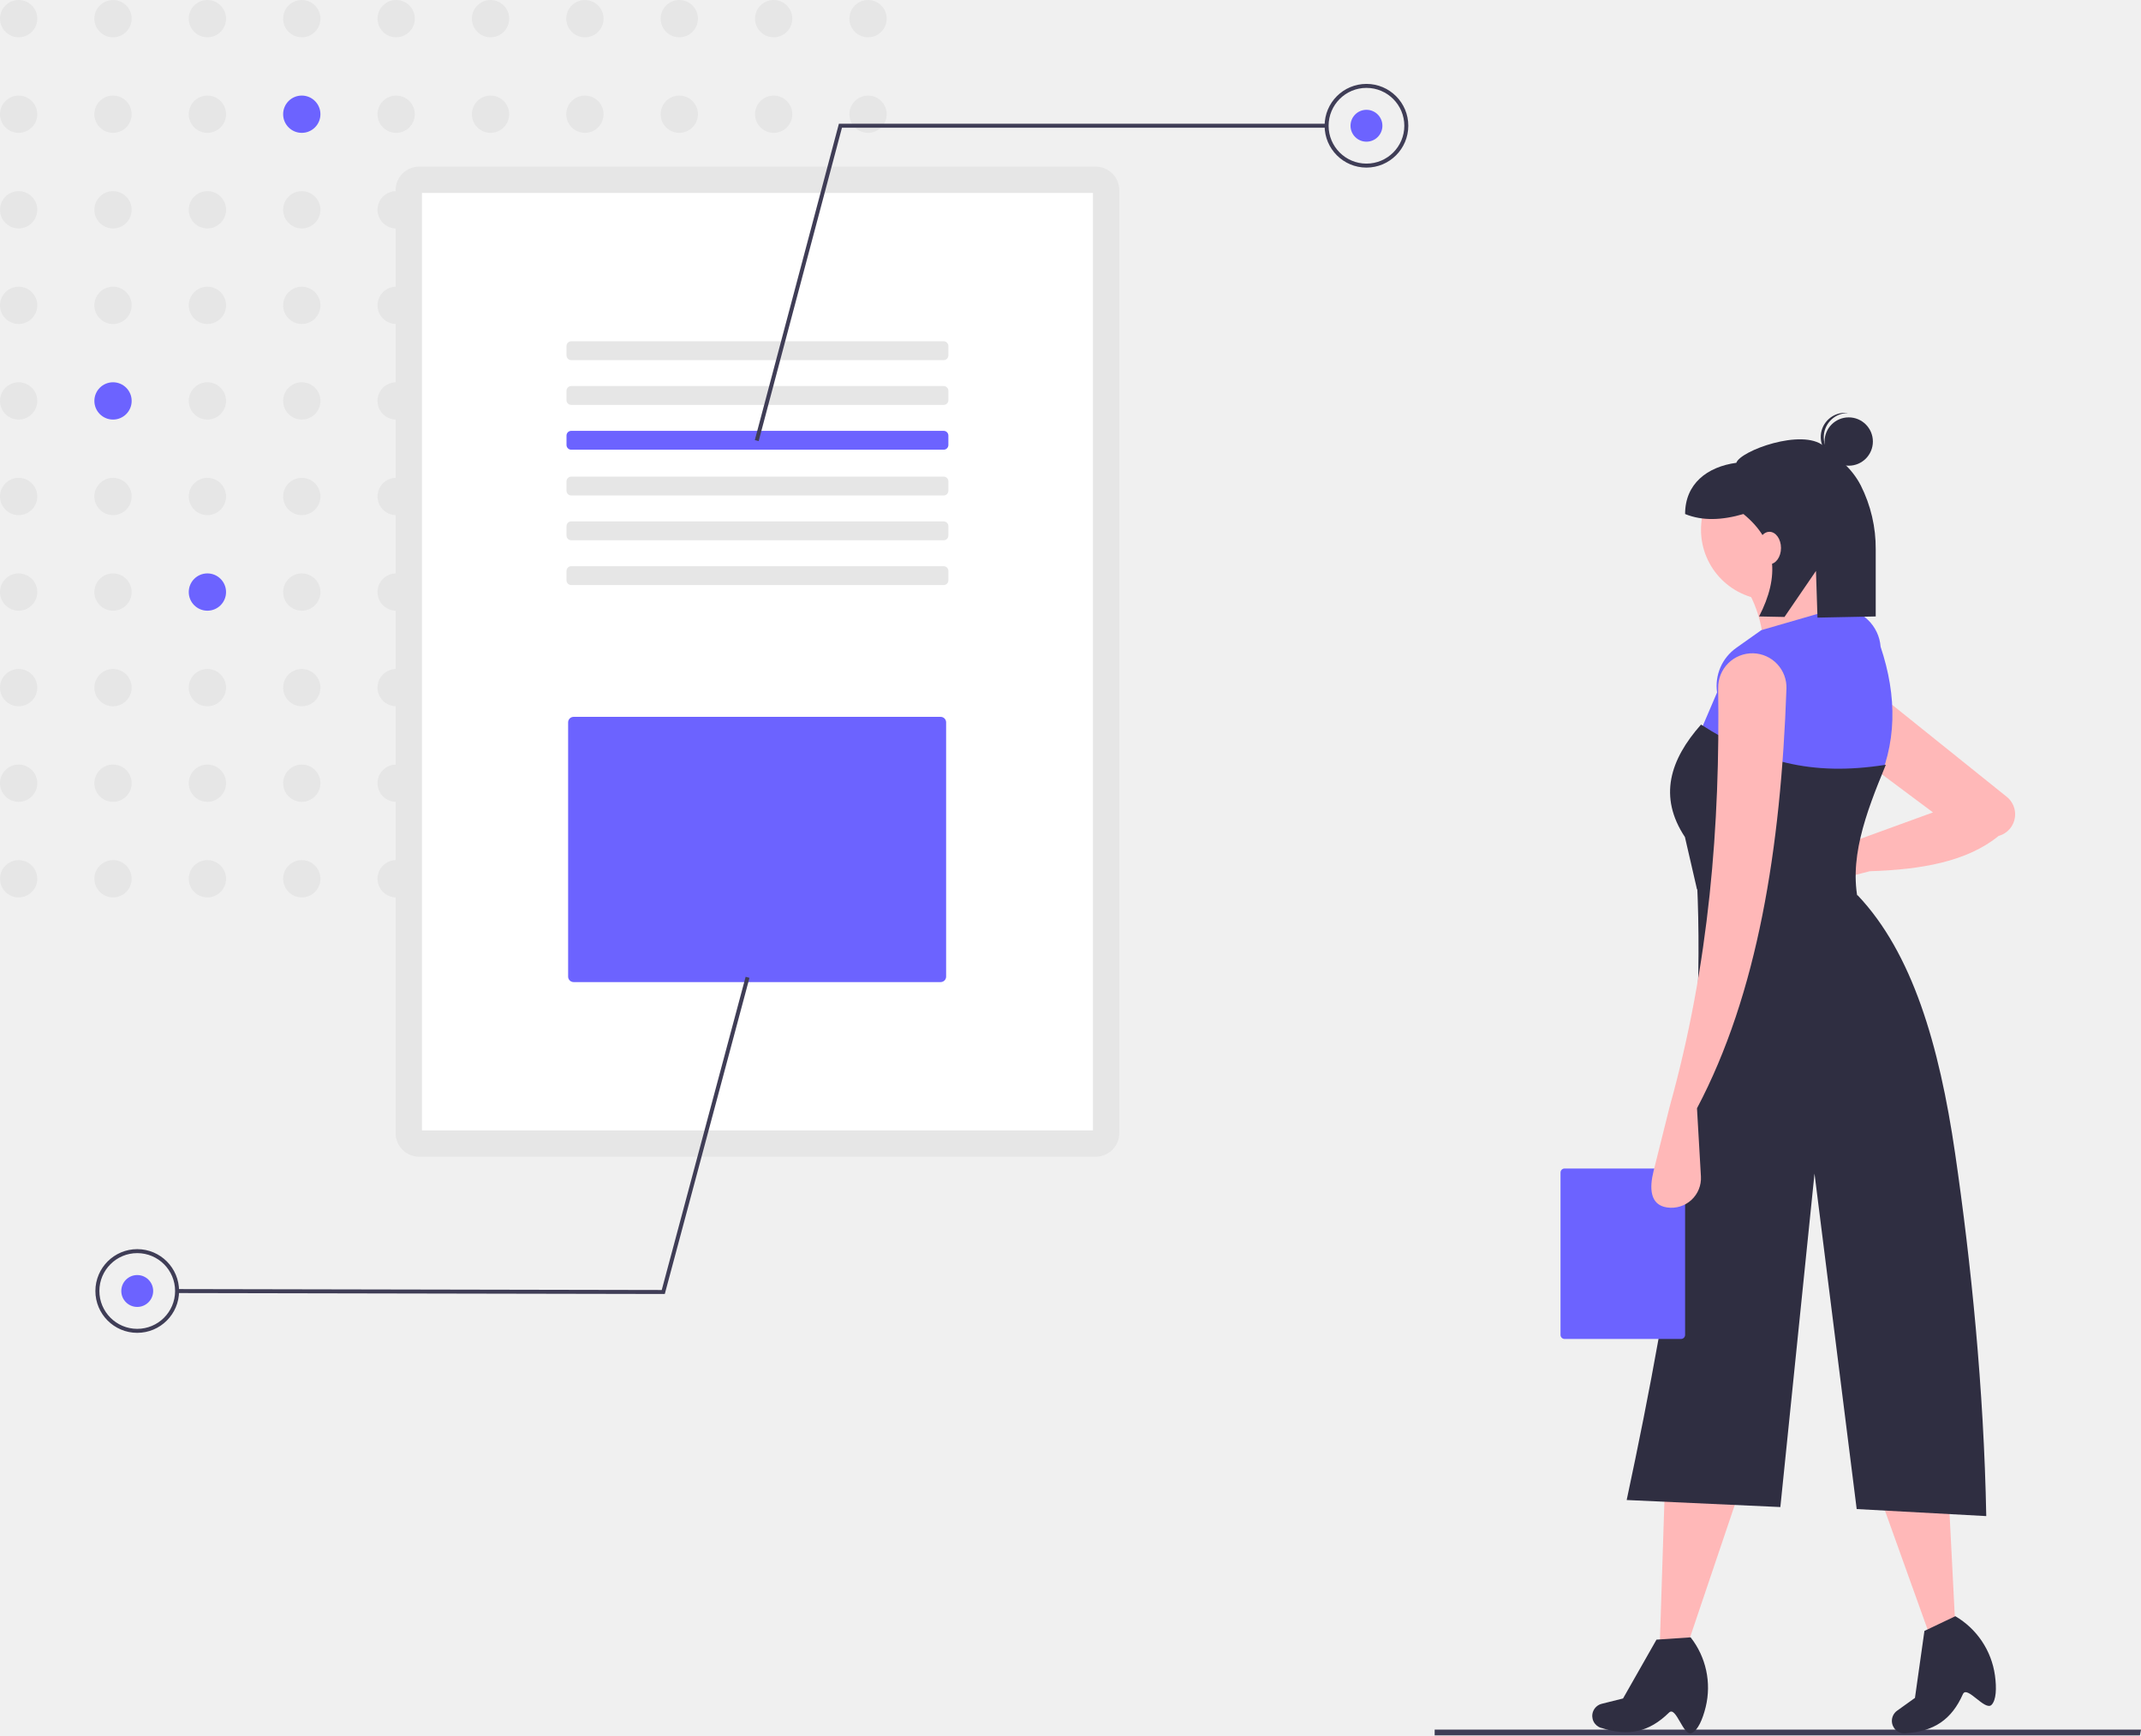
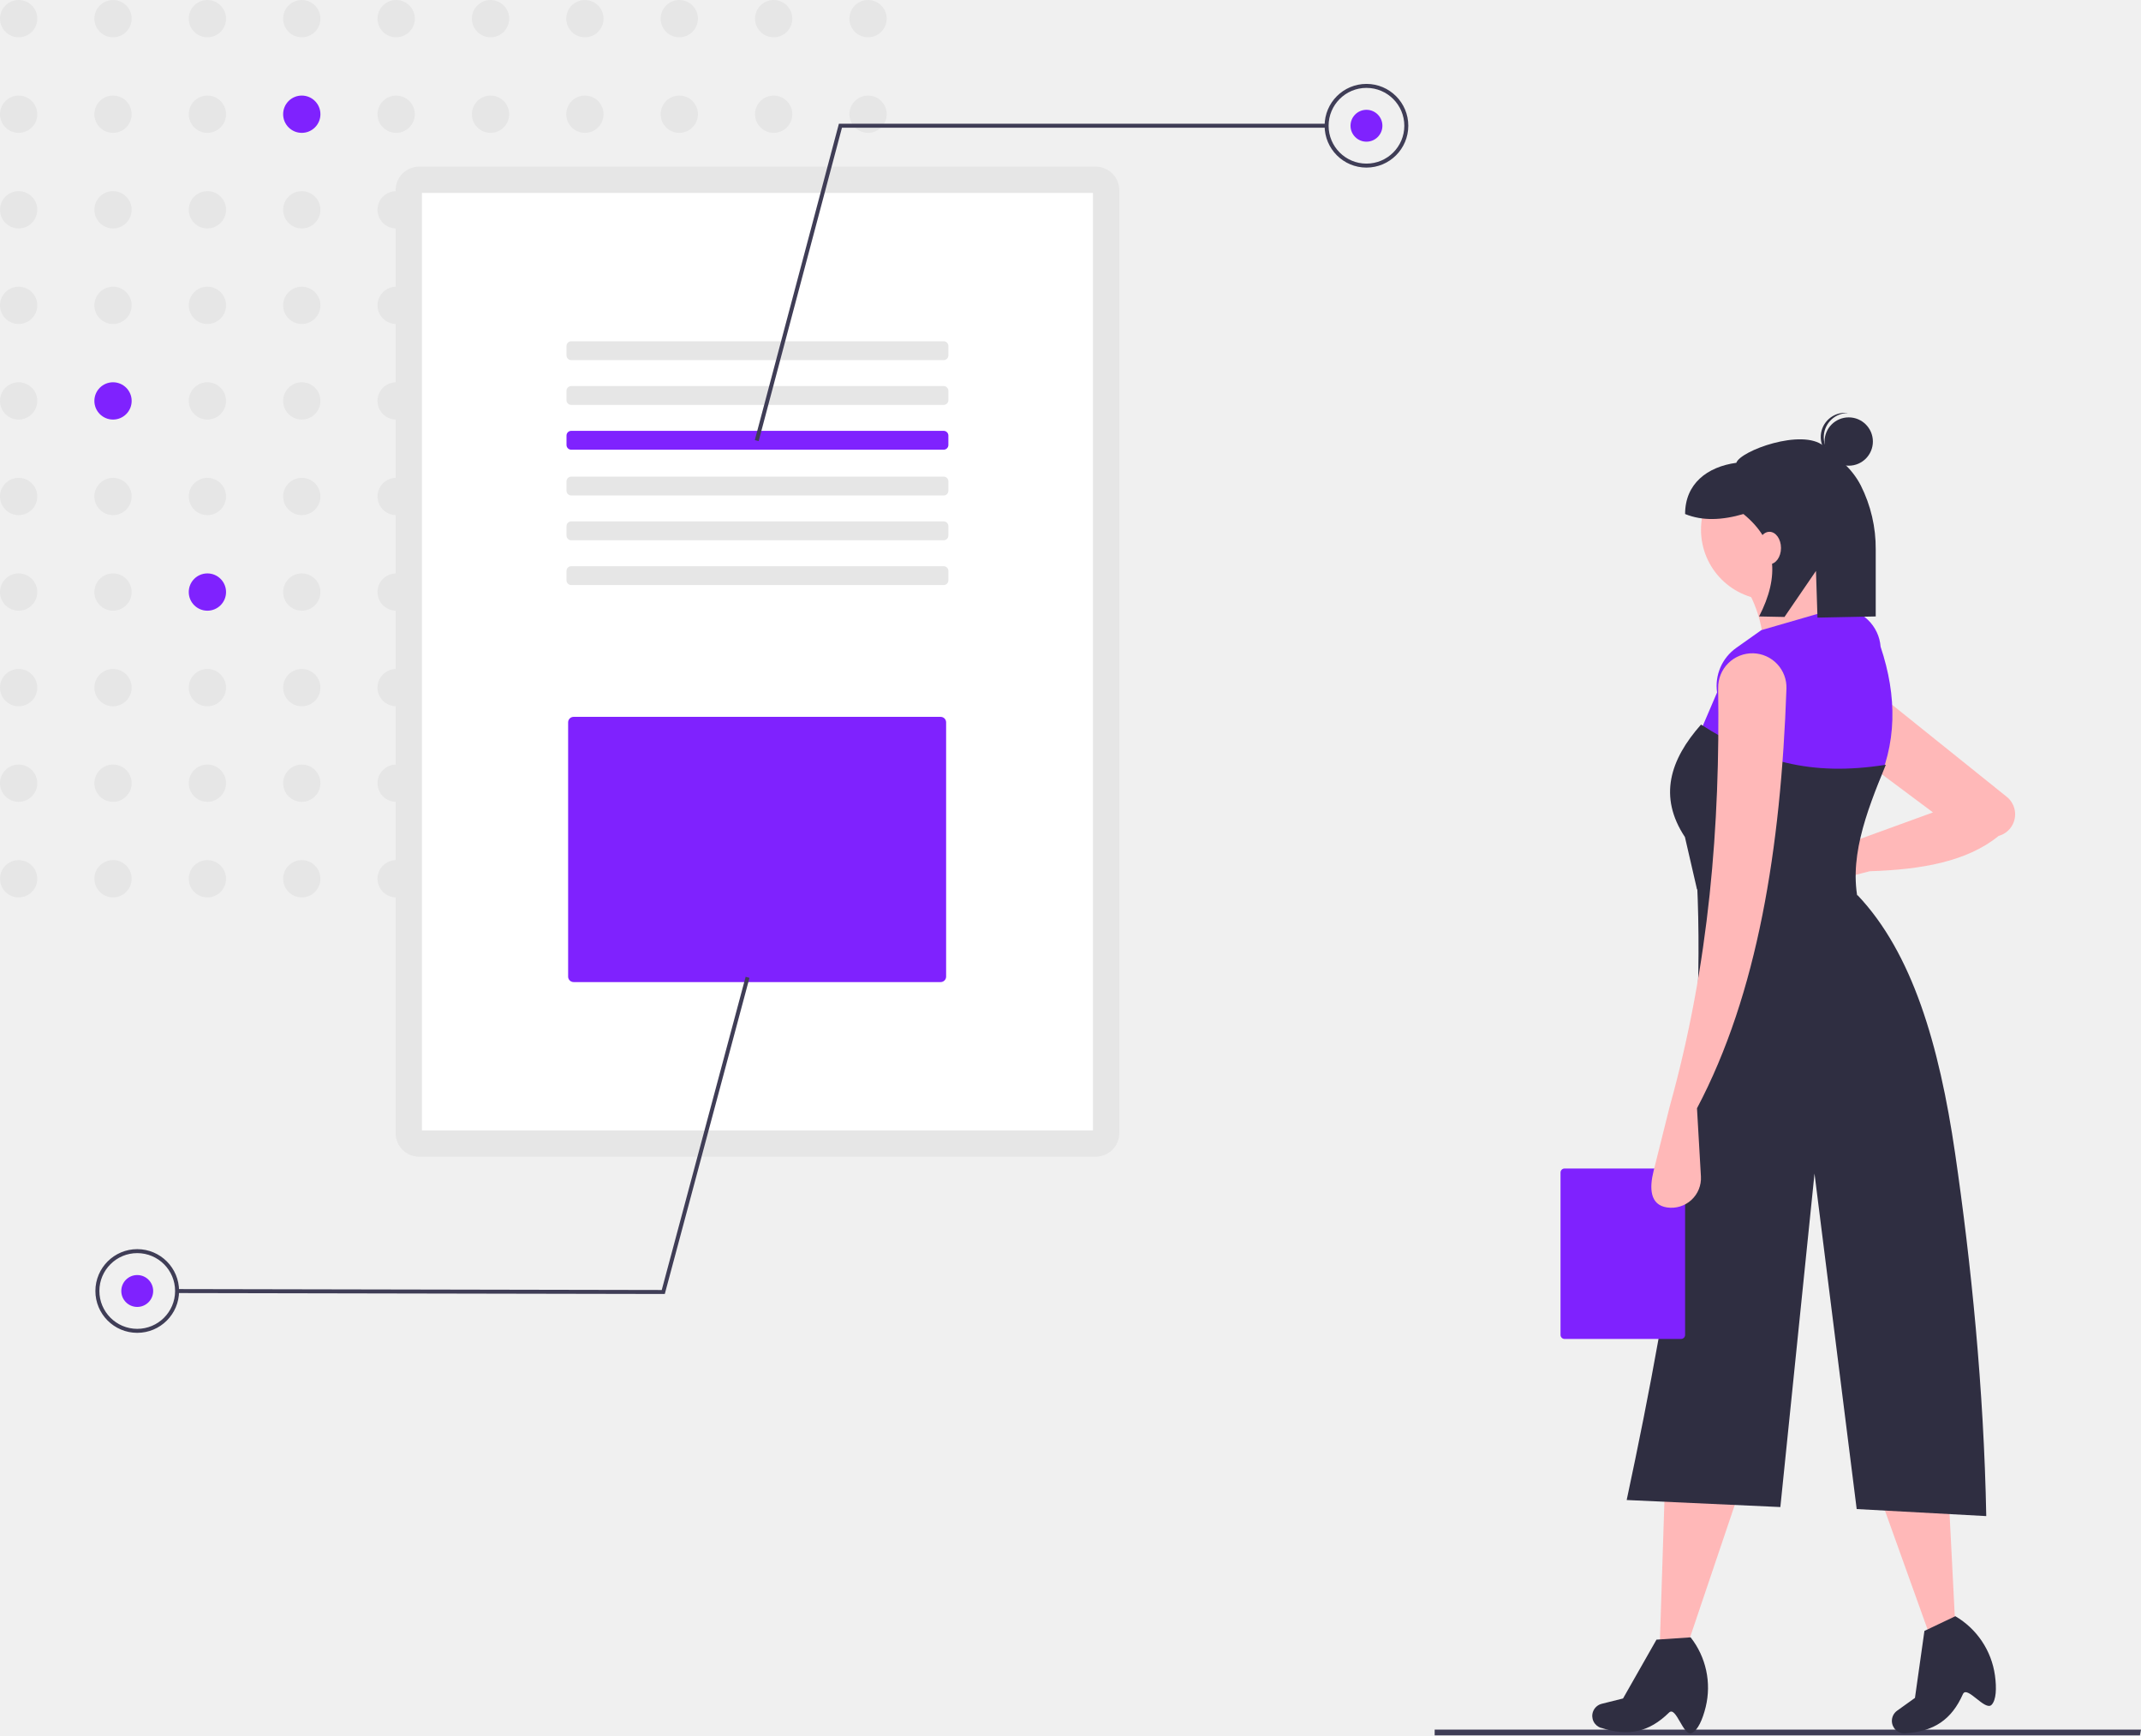
<svg xmlns="http://www.w3.org/2000/svg" width="782.39" height="634.123" viewBox="0 0 782.39 634.123" role="img" artist="Katerina Limpitsouni" source="https://undraw.co/">
  <polygon points="782.009 634.123 524.27 634.123 524.27 632.017 782.39 632.017 782.009 634.123" fill="#3f3d56" />
  <circle cx="6.813" cy="6.814" r="6.813" fill="#e6e6e6" />
  <circle cx="41.302" cy="6.814" r="6.813" fill="#e6e6e6" />
  <circle cx="75.791" cy="6.814" r="6.813" fill="#e6e6e6" />
  <circle cx="110.28" cy="6.814" r="6.813" fill="#e6e6e6" />
  <circle cx="144.769" cy="6.814" r="6.813" fill="#e6e6e6" />
  <circle cx="179.258" cy="6.814" r="6.813" fill="#e6e6e6" />
  <circle cx="213.747" cy="6.814" r="6.813" fill="#e6e6e6" />
  <circle cx="248.236" cy="6.814" r="6.813" fill="#e6e6e6" />
  <circle cx="282.725" cy="6.814" r="6.813" fill="#e6e6e6" />
  <circle cx="317.214" cy="6.814" r="6.813" fill="#e6e6e6" />
  <circle cx="6.813" cy="41.736" r="6.813" fill="#e6e6e6" />
  <circle cx="41.302" cy="41.736" r="6.813" fill="#e6e6e6" />
  <circle cx="75.791" cy="41.736" r="6.813" fill="#e6e6e6" />
-   <circle cx="110.28" cy="41.736" r="6.813" fill="#6c63ff" />
+   <circle cx="110.28" cy="41.736" r="6.813" fill="#7f22fe" />
  <circle cx="144.769" cy="41.736" r="6.813" fill="#e6e6e6" />
  <circle cx="179.258" cy="41.736" r="6.813" fill="#e6e6e6" />
  <circle cx="213.747" cy="41.736" r="6.813" fill="#e6e6e6" />
  <circle cx="248.236" cy="41.736" r="6.813" fill="#e6e6e6" />
  <circle cx="282.725" cy="41.736" r="6.813" fill="#e6e6e6" />
  <circle cx="317.214" cy="41.736" r="6.813" fill="#e6e6e6" />
  <circle cx="6.813" cy="76.658" r="6.813" fill="#e6e6e6" />
  <circle cx="41.302" cy="76.658" r="6.813" fill="#e6e6e6" />
  <circle cx="75.791" cy="76.658" r="6.813" fill="#e6e6e6" />
  <circle cx="110.28" cy="76.658" r="6.813" fill="#e6e6e6" />
  <circle cx="144.769" cy="76.658" r="6.813" fill="#e6e6e6" />
  <circle cx="179.258" cy="76.658" r="6.813" fill="#e6e6e6" />
  <circle cx="213.747" cy="76.658" r="6.813" fill="#e6e6e6" />
  <circle cx="248.236" cy="76.658" r="6.813" fill="#e6e6e6" />
  <circle cx="282.725" cy="76.658" r="6.813" fill="#e6e6e6" />
  <circle cx="317.214" cy="76.658" r="6.813" fill="#e6e6e6" />
  <circle cx="6.813" cy="111.58" r="6.813" fill="#e6e6e6" />
  <circle cx="41.302" cy="111.58" r="6.813" fill="#e6e6e6" />
  <circle cx="75.791" cy="111.58" r="6.813" fill="#e6e6e6" />
  <circle cx="110.28" cy="111.58" r="6.813" fill="#e6e6e6" />
  <circle cx="144.769" cy="111.58" r="6.813" fill="#e6e6e6" />
  <circle cx="179.258" cy="111.58" r="6.813" fill="#e6e6e6" />
  <circle cx="213.747" cy="111.58" r="6.813" fill="#e6e6e6" />
  <circle cx="248.236" cy="111.58" r="6.813" fill="#e6e6e6" />
  <circle cx="282.725" cy="111.58" r="6.813" fill="#e6e6e6" />
  <circle cx="317.214" cy="111.58" r="6.813" fill="#e6e6e6" />
  <circle cx="6.813" cy="146.502" r="6.813" fill="#e6e6e6" />
-   <circle cx="41.302" cy="146.502" r="6.813" fill="#6c63ff" />
+   <circle cx="41.302" cy="146.502" r="6.813" fill="#7f22fe" />
  <circle cx="75.791" cy="146.502" r="6.813" fill="#e6e6e6" />
  <circle cx="110.28" cy="146.502" r="6.813" fill="#e6e6e6" />
  <circle cx="144.769" cy="146.502" r="6.813" fill="#e6e6e6" />
  <circle cx="179.258" cy="146.502" r="6.813" fill="#e6e6e6" />
  <circle cx="213.747" cy="146.502" r="6.813" fill="#e6e6e6" />
  <circle cx="248.236" cy="146.502" r="6.813" fill="#e6e6e6" />
  <circle cx="282.725" cy="146.502" r="6.813" fill="#e6e6e6" />
  <circle cx="317.214" cy="146.502" r="6.813" fill="#e6e6e6" />
  <circle cx="6.813" cy="181.424" r="6.813" fill="#e6e6e6" />
  <circle cx="41.302" cy="181.424" r="6.813" fill="#e6e6e6" />
  <circle cx="75.791" cy="181.424" r="6.813" fill="#e6e6e6" />
  <circle cx="110.28" cy="181.424" r="6.813" fill="#e6e6e6" />
  <circle cx="144.769" cy="181.424" r="6.813" fill="#e6e6e6" />
  <circle cx="179.258" cy="181.424" r="6.813" fill="#e6e6e6" />
  <circle cx="213.747" cy="181.424" r="6.813" fill="#e6e6e6" />
  <circle cx="248.236" cy="181.424" r="6.813" fill="#e6e6e6" />
  <circle cx="282.725" cy="181.424" r="6.813" fill="#e6e6e6" />
  <circle cx="317.214" cy="181.424" r="6.813" fill="#e6e6e6" />
  <circle cx="6.813" cy="216.346" r="6.813" fill="#e6e6e6" />
  <circle cx="41.302" cy="216.346" r="6.813" fill="#e6e6e6" />
-   <circle cx="75.791" cy="216.346" r="6.813" fill="#6c63ff" />
+   <circle cx="75.791" cy="216.346" r="6.813" fill="#7f22fe" />
  <circle cx="110.28" cy="216.346" r="6.813" fill="#e6e6e6" />
  <circle cx="144.769" cy="216.346" r="6.813" fill="#e6e6e6" />
  <circle cx="179.258" cy="216.346" r="6.813" fill="#e6e6e6" />
  <circle cx="213.747" cy="216.346" r="6.813" fill="#e6e6e6" />
  <circle cx="248.236" cy="216.346" r="6.813" fill="#e6e6e6" />
  <circle cx="282.725" cy="216.346" r="6.813" fill="#e6e6e6" />
  <circle cx="317.214" cy="216.346" r="6.813" fill="#e6e6e6" />
  <circle cx="6.813" cy="251.268" r="6.813" fill="#e6e6e6" />
  <circle cx="41.302" cy="251.268" r="6.813" fill="#e6e6e6" />
  <circle cx="75.791" cy="251.268" r="6.813" fill="#e6e6e6" />
  <circle cx="110.28" cy="251.268" r="6.813" fill="#e6e6e6" />
  <circle cx="144.769" cy="251.268" r="6.813" fill="#e6e6e6" />
  <circle cx="179.258" cy="251.268" r="6.813" fill="#e6e6e6" />
  <circle cx="213.747" cy="251.268" r="6.813" fill="#e6e6e6" />
  <circle cx="248.236" cy="251.268" r="6.813" fill="#e6e6e6" />
  <circle cx="282.725" cy="251.268" r="6.813" fill="#e6e6e6" />
  <circle cx="317.214" cy="251.268" r="6.813" fill="#e6e6e6" />
  <circle cx="6.813" cy="286.19" r="6.813" fill="#e6e6e6" />
  <circle cx="41.302" cy="286.19" r="6.813" fill="#e6e6e6" />
  <circle cx="75.791" cy="286.19" r="6.813" fill="#e6e6e6" />
  <circle cx="110.28" cy="286.19" r="6.813" fill="#e6e6e6" />
  <circle cx="144.769" cy="286.19" r="6.813" fill="#e6e6e6" />
  <circle cx="179.258" cy="286.19" r="6.813" fill="#e6e6e6" />
  <circle cx="213.747" cy="286.19" r="6.813" fill="#e6e6e6" />
  <circle cx="248.236" cy="286.19" r="6.813" fill="#e6e6e6" />
  <circle cx="282.725" cy="286.19" r="6.813" fill="#e6e6e6" />
  <circle cx="317.214" cy="286.19" r="6.813" fill="#e6e6e6" />
  <circle cx="6.813" cy="321.112" r="6.813" fill="#e6e6e6" />
  <circle cx="41.302" cy="321.112" r="6.813" fill="#e6e6e6" />
  <circle cx="75.791" cy="321.112" r="6.813" fill="#e6e6e6" />
  <circle cx="110.28" cy="321.112" r="6.813" fill="#e6e6e6" />
  <circle cx="144.769" cy="321.112" r="6.813" fill="#e6e6e6" />
  <circle cx="179.258" cy="321.112" r="6.813" fill="#e6e6e6" />
  <circle cx="213.747" cy="321.112" r="6.813" fill="#e6e6e6" />
  <circle cx="248.236" cy="321.112" r="6.813" fill="#e6e6e6" />
  <circle cx="282.725" cy="321.112" r="6.813" fill="#e6e6e6" />
  <circle cx="317.214" cy="321.112" r="6.813" fill="#e6e6e6" />
  <path d="M609.209,193.831a8.614,8.614,0,0,1,8.614,8.614V547.004a8.614,8.614,0,0,1-8.614,8.614H361.988a8.614,8.614,0,0,1-8.614-8.614V202.444a8.614,8.614,0,0,1,8.614-8.614H609.209" transform="translate(-208.805 -132.9387)" fill="#e6e6e6" />
  <path d="M362.991,546.001H608.206V203.447H362.991Z" transform="translate(-208.805 -132.9387)" fill="#fff" />
  <path d="M553.649,257.643a1.723,1.723,0,0,1,1.723,1.723v3.446a1.723,1.723,0,0,1-1.723,1.723H417.548a1.723,1.723,0,0,1-1.723-1.723v-3.446a1.723,1.723,0,0,1,1.723-1.723h136.101" transform="translate(-208.805 -132.9387)" fill="#e6e6e6" />
  <path d="M553.649,274.009a1.723,1.723,0,0,1,1.723,1.723v3.446a1.723,1.723,0,0,1-1.723,1.723H417.548a1.723,1.723,0,0,1-1.723-1.723v-3.446a1.723,1.723,0,0,1,1.723-1.723h136.101" transform="translate(-208.805 -132.9387)" fill="#e6e6e6" />
-   <path d="M553.649,290.376a1.723,1.723,0,0,1,1.723,1.723v3.446a1.723,1.723,0,0,1-1.723,1.723H417.548a1.723,1.723,0,0,1-1.723-1.723v-3.446A1.723,1.723,0,0,1,417.548,290.376h136.101" transform="translate(-208.805 -132.9387)" fill="#6c63ff" />
+   <path d="M553.649,290.376a1.723,1.723,0,0,1,1.723,1.723v3.446a1.723,1.723,0,0,1-1.723,1.723H417.548a1.723,1.723,0,0,1-1.723-1.723v-3.446A1.723,1.723,0,0,1,417.548,290.376h136.101" transform="translate(-208.805 -132.9387)" fill="#7f22fe" />
  <path d="M553.649,307.101a1.723,1.723,0,0,1,1.723,1.723v3.446a1.723,1.723,0,0,1-1.723,1.723H417.548a1.723,1.723,0,0,1-1.723-1.723v-3.446a1.723,1.723,0,0,1,1.723-1.723h136.101" transform="translate(-208.805 -132.9387)" fill="#e6e6e6" />
  <path d="M553.649,323.467a1.723,1.723,0,0,1,1.723,1.723v3.446a1.723,1.723,0,0,1-1.723,1.723H417.548a1.723,1.723,0,0,1-1.723-1.723v-3.446a1.723,1.723,0,0,1,1.723-1.723h136.101" transform="translate(-208.805 -132.9387)" fill="#e6e6e6" />
  <path d="M553.649,339.834a1.723,1.723,0,0,1,1.723,1.723v3.446a1.723,1.723,0,0,1-1.723,1.723H417.548a1.723,1.723,0,0,1-1.723-1.723v-3.446a1.723,1.723,0,0,1,1.723-1.723h136.101" transform="translate(-208.805 -132.9387)" fill="#e6e6e6" />
-   <path d="M418.417,394.89a2.002,2.002,0,0,0-2,2v92.916a2.002,2.002,0,0,0,2,2H552.548a2.002,2.002,0,0,0,2-2V396.89a2.002,2.002,0,0,0-2-2Z" transform="translate(-208.805 -132.9387)" fill="#6c63ff" />
+   <path d="M418.417,394.89a2.002,2.002,0,0,0-2,2v92.916a2.002,2.002,0,0,0,2,2H552.548a2.002,2.002,0,0,0,2-2V396.89a2.002,2.002,0,0,0-2-2Z" transform="translate(-208.805 -132.9387)" fill="#7f22fe" />
  <polygon points="277.241 161.182 275.833 160.808 306.56 45.221 484.785 45.221 484.785 46.678 307.679 46.678 277.241 161.182" fill="#3f3d56" />
  <path d="M708.153,194.179a15.291,15.291,0,1,1,15.291-15.291A15.308,15.308,0,0,1,708.153,194.179Zm0-29.126a13.835,13.835,0,1,0,13.835,13.835A13.85,13.85,0,0,0,708.153,165.054Z" transform="translate(-208.805 -132.9387)" fill="#3f3d56" />
-   <circle cx="499.348" cy="45.95" r="5.825" fill="#6c63ff" />
+   <circle cx="499.348" cy="45.95" r="5.825" fill="#7f22fe" />
  <polygon points="272.477 356.941 273.884 357.317 242.937 472.845 64.712 472.504 64.715 471.047 241.82 471.387 272.477 356.941" fill="#3f3d56" />
  <path d="M258.985,589.395A15.291,15.291,0,1,1,243.664,604.657,15.308,15.308,0,0,1,258.985,589.395Zm-.056,29.125a13.835,13.835,0,1,0-13.808-13.861A13.85,13.85,0,0,0,258.929,618.521Z" transform="translate(-208.805 -132.9387)" fill="#3f3d56" />
-   <circle cx="50.15" cy="471.748" r="5.825" fill="#6c63ff" />
+   <circle cx="50.15" cy="471.748" r="5.825" fill="#7f22fe" />
  <polygon points="616.828 600.594 606.551 600.594 608.386 543.702 635.548 545.17 616.828 600.594" fill="#ffb8b8" />
  <path d="M827.036,766.229c-3.102,1.416-5.7-10.055-8.317-7.483-7.319,7.193-14.882,8.759-24.651,5.619l-.226-.038a4.575,4.575,0,0,1-2.884-5.962h0a4.575,4.575,0,0,1,3.174-2.832l7.784-1.946,12.222-21.494,12.477-.843h0a29.808,29.808,0,0,1,5.513,25.429C830.995,761.299,829.247,765.22,827.036,766.229Z" transform="translate(-208.805 -132.9387)" fill="#2f2e41" />
  <polygon points="714.467 593.074 704.91 596.854 685.691 543.275 711.489 534.65 714.467 593.074" fill="#ffb8b8" />
  <path d="M936.601,755.901c-2.364,2.457-8.999-7.253-10.486-3.9-4.161,9.38-10.617,13.618-20.857,14.291l-.224.048a4.575,4.575,0,0,1-4.875-4.484h0a4.575,4.575,0,0,1,1.91-3.801l6.523-4.672L912.052,728.901l11.292-5.373h0a29.808,29.808,0,0,1,14.479,21.619C938.47,749.861,938.287,754.149,936.601,755.901Z" transform="translate(-208.805 -132.9387)" fill="#2f2e41" />
  <path d="M892.071,451.3l-15.778,4.057a8.258,8.258,0,0,1-10.308-7.68v0a8.258,8.258,0,0,1,8.518-8.571l13.898.448,26.781-9.752L889.869,410.925l2.936-26.427,49.331,39.604a8.195,8.195,0,0,1,3.044,5.806h0a8.195,8.195,0,0,1-6.009,8.487C927.613,447.828,910.773,450.718,892.071,451.3Z" transform="translate(-208.805 -132.9387)" fill="#ffb8b8" />
  <circle cx="647.296" cy="193.566" r="25.693" fill="#ffb8b8" />
  <path d="M887.667,361.741l-34.502,13.948a46.631,46.631,0,0,0-8.075-30.832l28.629-6.607C873.347,346.994,878.075,354.81,887.667,361.741Z" transform="translate(-208.805 -132.9387)" fill="#ffb8b8" />
-   <path d="M893.907,421.569c-27.812,2.226-43.025-1.467-66.435-15.049l8.809-20.554h0a17.001,17.001,0,0,1,7.003-16.278l9.146-6.479,27.895-8.075,1.251.063A15.269,15.269,0,0,1,896.039,369.276C902.099,387.386,902.138,404.893,893.907,421.569Z" transform="translate(-208.805 -132.9387)" fill="#6c63ff" />
+   <path d="M893.907,421.569c-27.812,2.226-43.025-1.467-66.435-15.049l8.809-20.554h0a17.001,17.001,0,0,1,7.003-16.278l9.146-6.479,27.895-8.075,1.251.063A15.269,15.269,0,0,1,896.039,369.276C902.099,387.386,902.138,404.893,893.907,421.569Z" transform="translate(-208.805 -132.9387)" fill="#7f22fe" />
  <path d="M888.401,464.513l-59.461-6.607-4.405-19.086c-9.763-14.738-5.502-28.237,5.873-41.109,20.733,13.306,39.978,19.056,67.536,14.682C890.615,430.216,883.847,447.733,888.401,464.513Z" transform="translate(-208.805 -132.9387)" fill="#2f2e41" />
  <path d="M934.648,686.942l-47.349-2.569L871.884,561.78,859.404,683.638,803.247,681.069c17.131-80.111,29.031-156.163,25.693-226.099l58.727,5.139C907.57,481.094,917.453,514.594,923.27,554.439S933.776,640.475,934.648,686.942Z" transform="translate(-208.805 -132.9387)" fill="#2f2e41" />
  <circle cx="675.58" cy="161.345" r="8.831" fill="#2f2e41" />
  <path d="M875.285,292.122a8.824,8.824,0,0,1,8.827-8.254c-.182-.023-.363-.051-.549-.063a8.831,8.831,0,0,0-1.133,17.626c.186.012.369.007.553.008A8.824,8.824,0,0,1,875.285,292.122Z" transform="translate(-208.805 -132.9387)" fill="#2f2e41" />
  <path d="M875.235,295.893c-7.876-6.534-30.467,1.77-31.925,6.163-10.651,1.451-18.715,7.666-18.715,18.715v0c6.332,2.594,13.534,2.274,21.319,0,12.41,10.113,13.261,22.827,5.713,37.429l9.285.186,11.509-16.821.55,17.062,21.283-.427V333.749a51.121,51.121,0,0,0-5.458-23.42C885.481,303.885,880.334,300.123,875.235,295.893Z" transform="translate(-208.805 -132.9387)" fill="#2f2e41" />
  <ellipse cx="646.611" cy="200.241" rx="4.223" ry="5.912" fill="#ffb8b8" />
-   <path d="M823.113,559.928a1.483,1.483,0,0,1,1.483,1.483v59.319a1.483,1.483,0,0,1-1.483,1.483h-42.562a1.483,1.483,0,0,1-1.483-1.483V561.411a1.483,1.483,0,0,1,1.483-1.483h42.562" transform="translate(-208.805 -132.9387)" fill="#6c63ff" />
+   <path d="M823.113,559.928a1.483,1.483,0,0,1,1.483,1.483v59.319a1.483,1.483,0,0,1-1.483,1.483h-42.562a1.483,1.483,0,0,1-1.483-1.483V561.411a1.483,1.483,0,0,1,1.483-1.483h42.562" transform="translate(-208.805 -132.9387)" fill="#7f22fe" />
  <path d="M828.94,537.922l1.437,24.913a10.819,10.819,0,0,1-12.375,11.327h0c-6.33-.931-6.473-7.121-4.922-13.328l5.912-23.647c14.502-51.998,18.417-103.036,17.684-152.812A12.498,12.498,0,0,1,849.51,371.662h0A12.491,12.491,0,0,1,861.631,384.589C859.578,443.039,851.053,496.119,828.94,537.922Z" transform="translate(-208.805 -132.9387)" fill="#ffb8b8" />
</svg>
